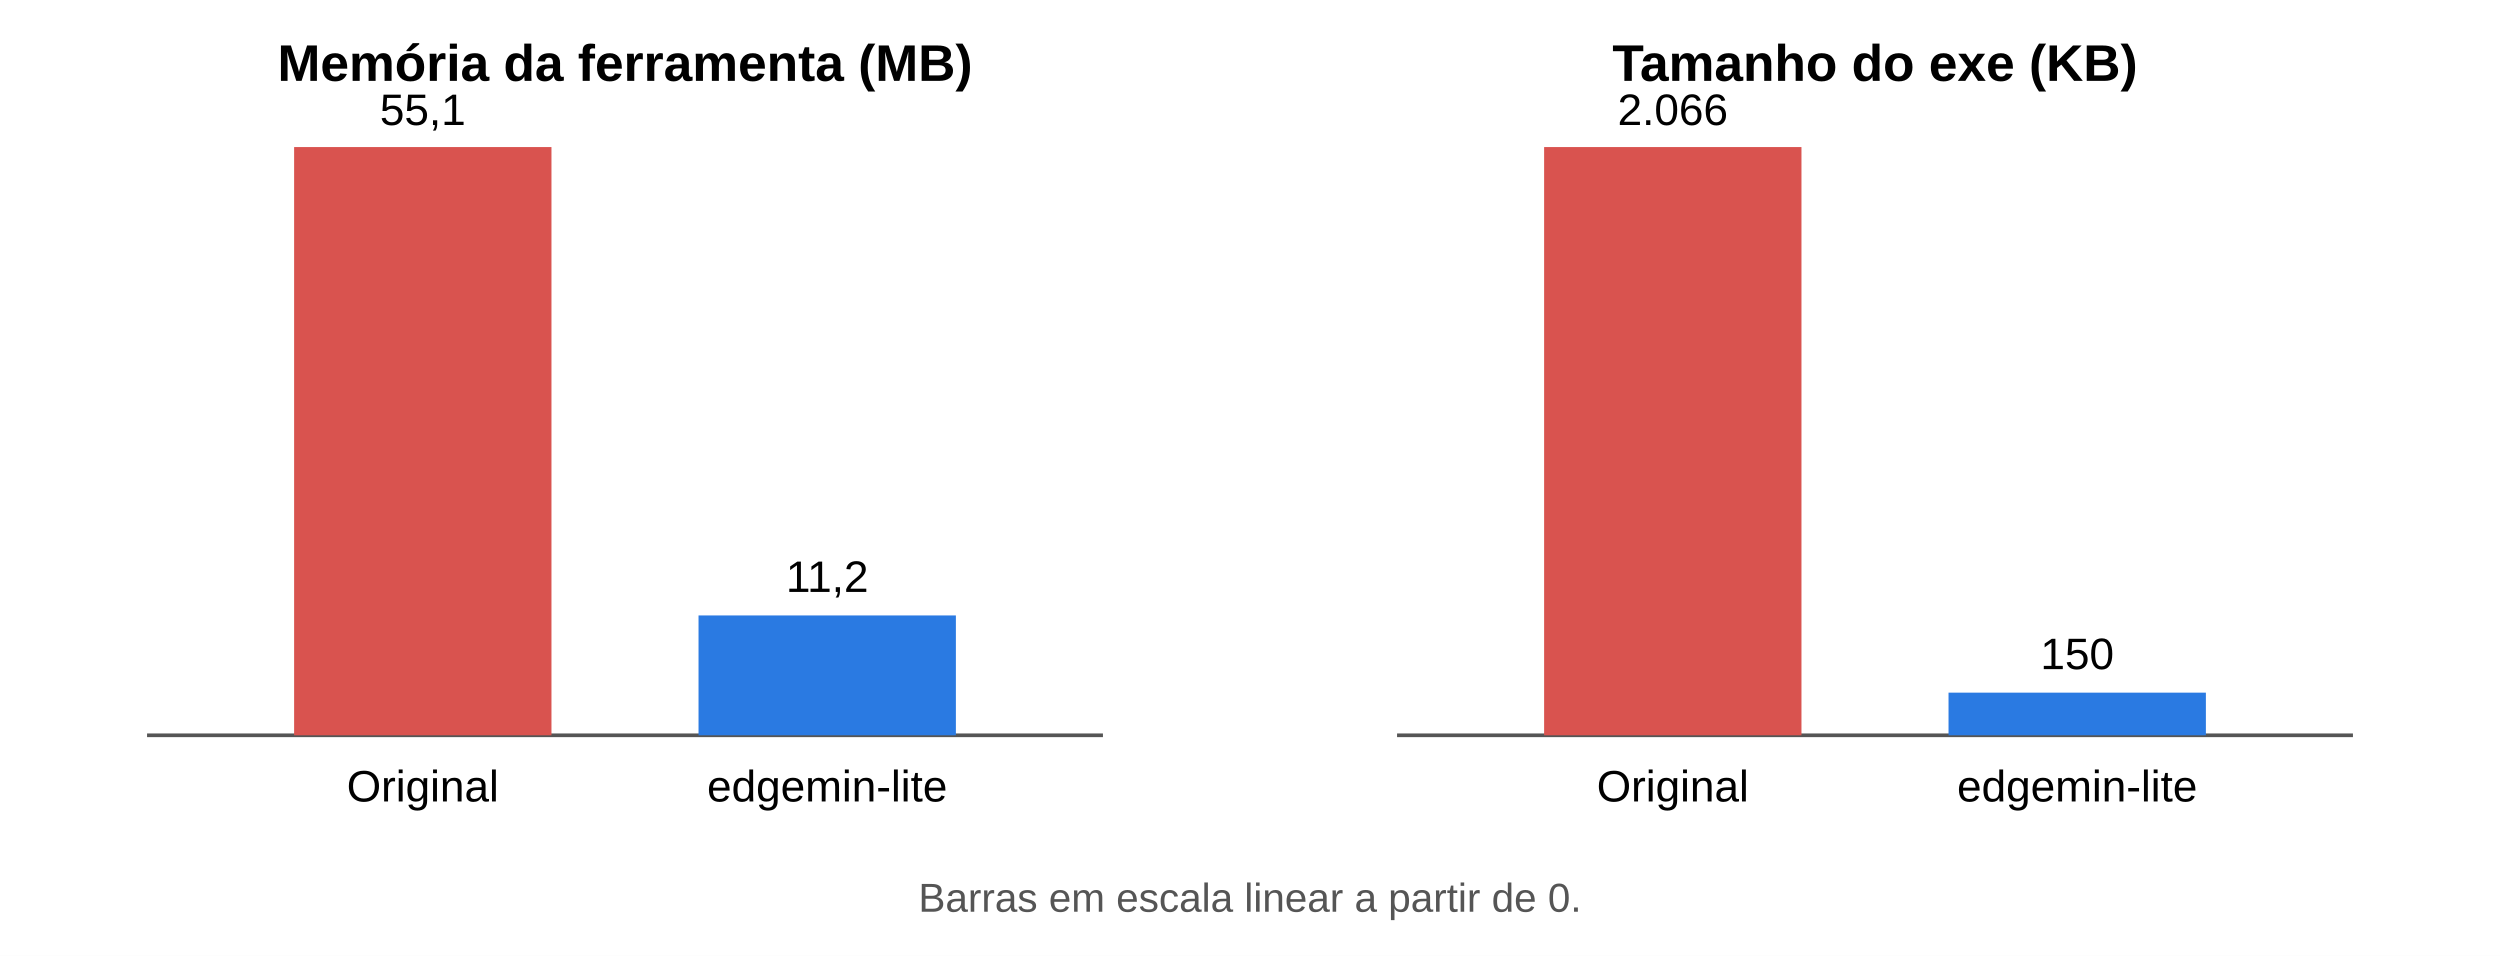
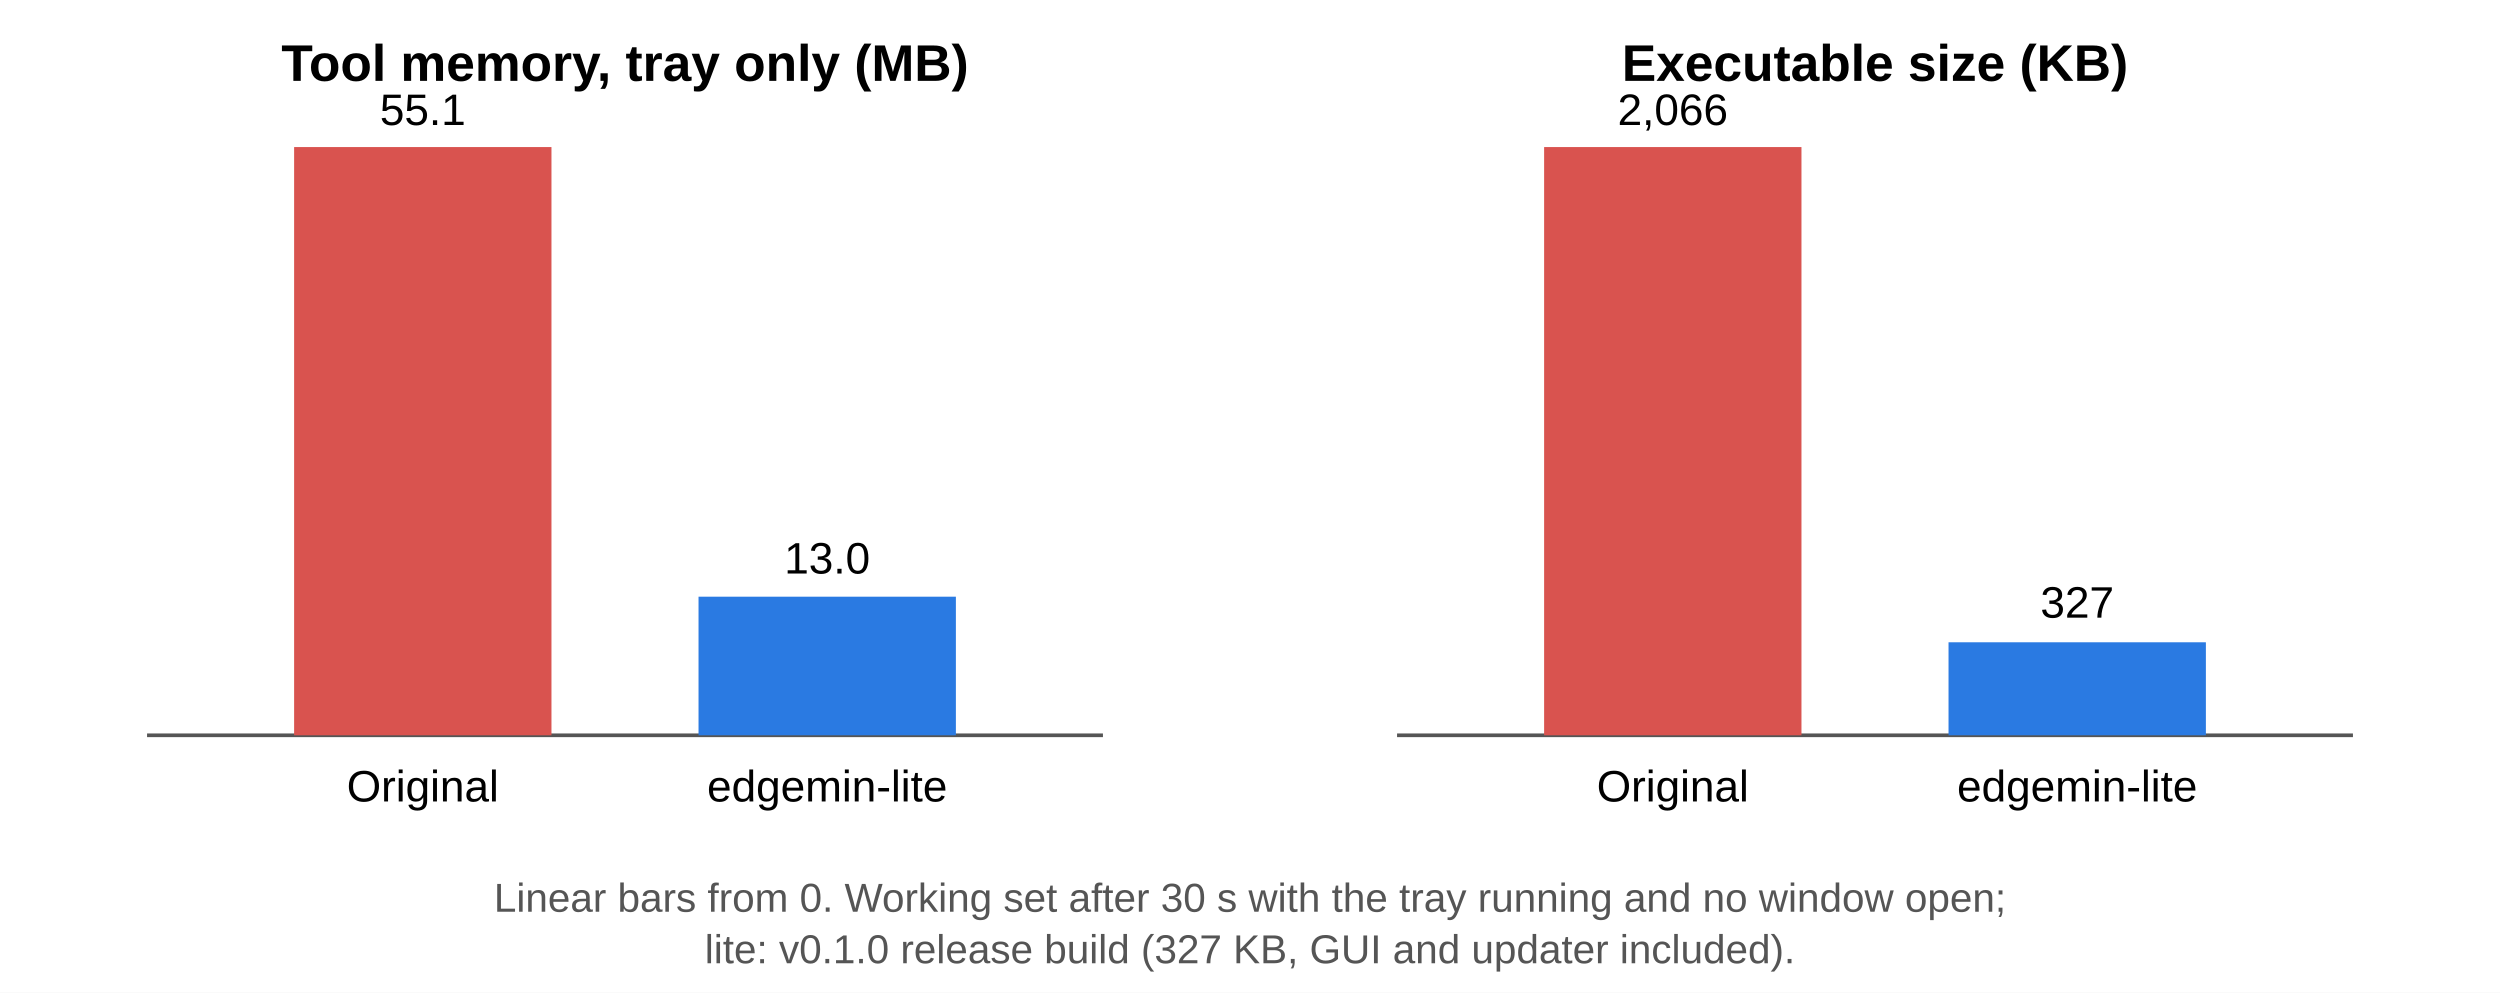
- <svg xmlns="http://www.w3.org/2000/svg" viewBox="0 0 680 260" font-family="Segoe UI, Arial, sans-serif" font-size="12">
-   <rect width="680" height="260" fill="#fff" />
-   <text x="170" y="22" text-anchor="middle" font-size="14" font-weight="bold">Memória da ferramenta (MB)</text>
-   <text x="510" y="22" text-anchor="middle" font-size="14" font-weight="bold">Tamanho do exe (KB)</text>
+ <svg xmlns="http://www.w3.org/2000/svg" viewBox="0 0 680 270" font-family="Segoe UI, Arial, sans-serif" font-size="12">
+   <rect width="680" height="270" fill="#fff" />
+   <text x="170" y="22" text-anchor="middle" font-size="14" font-weight="bold">Tool memory, tray only (MB)</text>
+   <text x="510" y="22" text-anchor="middle" font-size="14" font-weight="bold">Executable size (KB)</text>
  <line x1="40" y1="200" x2="300" y2="200" stroke="#555" />
  <line x1="380" y1="200" x2="640" y2="200" stroke="#555" />
  <rect x="80" y="40" width="70" height="160" fill="#d9534f" />
-   <rect x="190" y="167.4" width="70" height="32.6" fill="#2a7ae2" />
+   <rect x="190" y="162.3" width="70" height="37.7" fill="#2a7ae2" />
  <rect x="420" y="40" width="70" height="160" fill="#d9534f" />
-   <rect x="530" y="188.4" width="70" height="11.6" fill="#2a7ae2" />
+   <rect x="530" y="174.7" width="70" height="25.3" fill="#2a7ae2" />
  <g text-anchor="middle">
-     <text x="115" y="34">55,1</text>
-     <text x="225" y="161">11,2</text>
-     <text x="455" y="34">2.066</text>
-     <text x="565" y="182">150</text>
+     <text x="115" y="34">55.1</text>
+     <text x="225" y="156">13.0</text>
+     <text x="455" y="34">2,066</text>
+     <text x="565" y="168">327</text>
    <text x="115" y="218">Original</text>
    <text x="225" y="218">edgemin-lite</text>
    <text x="455" y="218">Original</text>
    <text x="565" y="218">edgemin-lite</text>
  </g>
-   <text x="340" y="248" text-anchor="middle" fill="#555" font-size="11">Barras em escala linear a partir de 0.</text>
+   <text x="340" y="248" text-anchor="middle" fill="#555" font-size="11">Linear bars from 0. Working set after 30 s with the tray running and no window open;</text>
+   <text x="340" y="262" text-anchor="middle" fill="#555" font-size="11">lite: v0.1.0 release build (327 KB, GUI and updater included).</text>
</svg>
